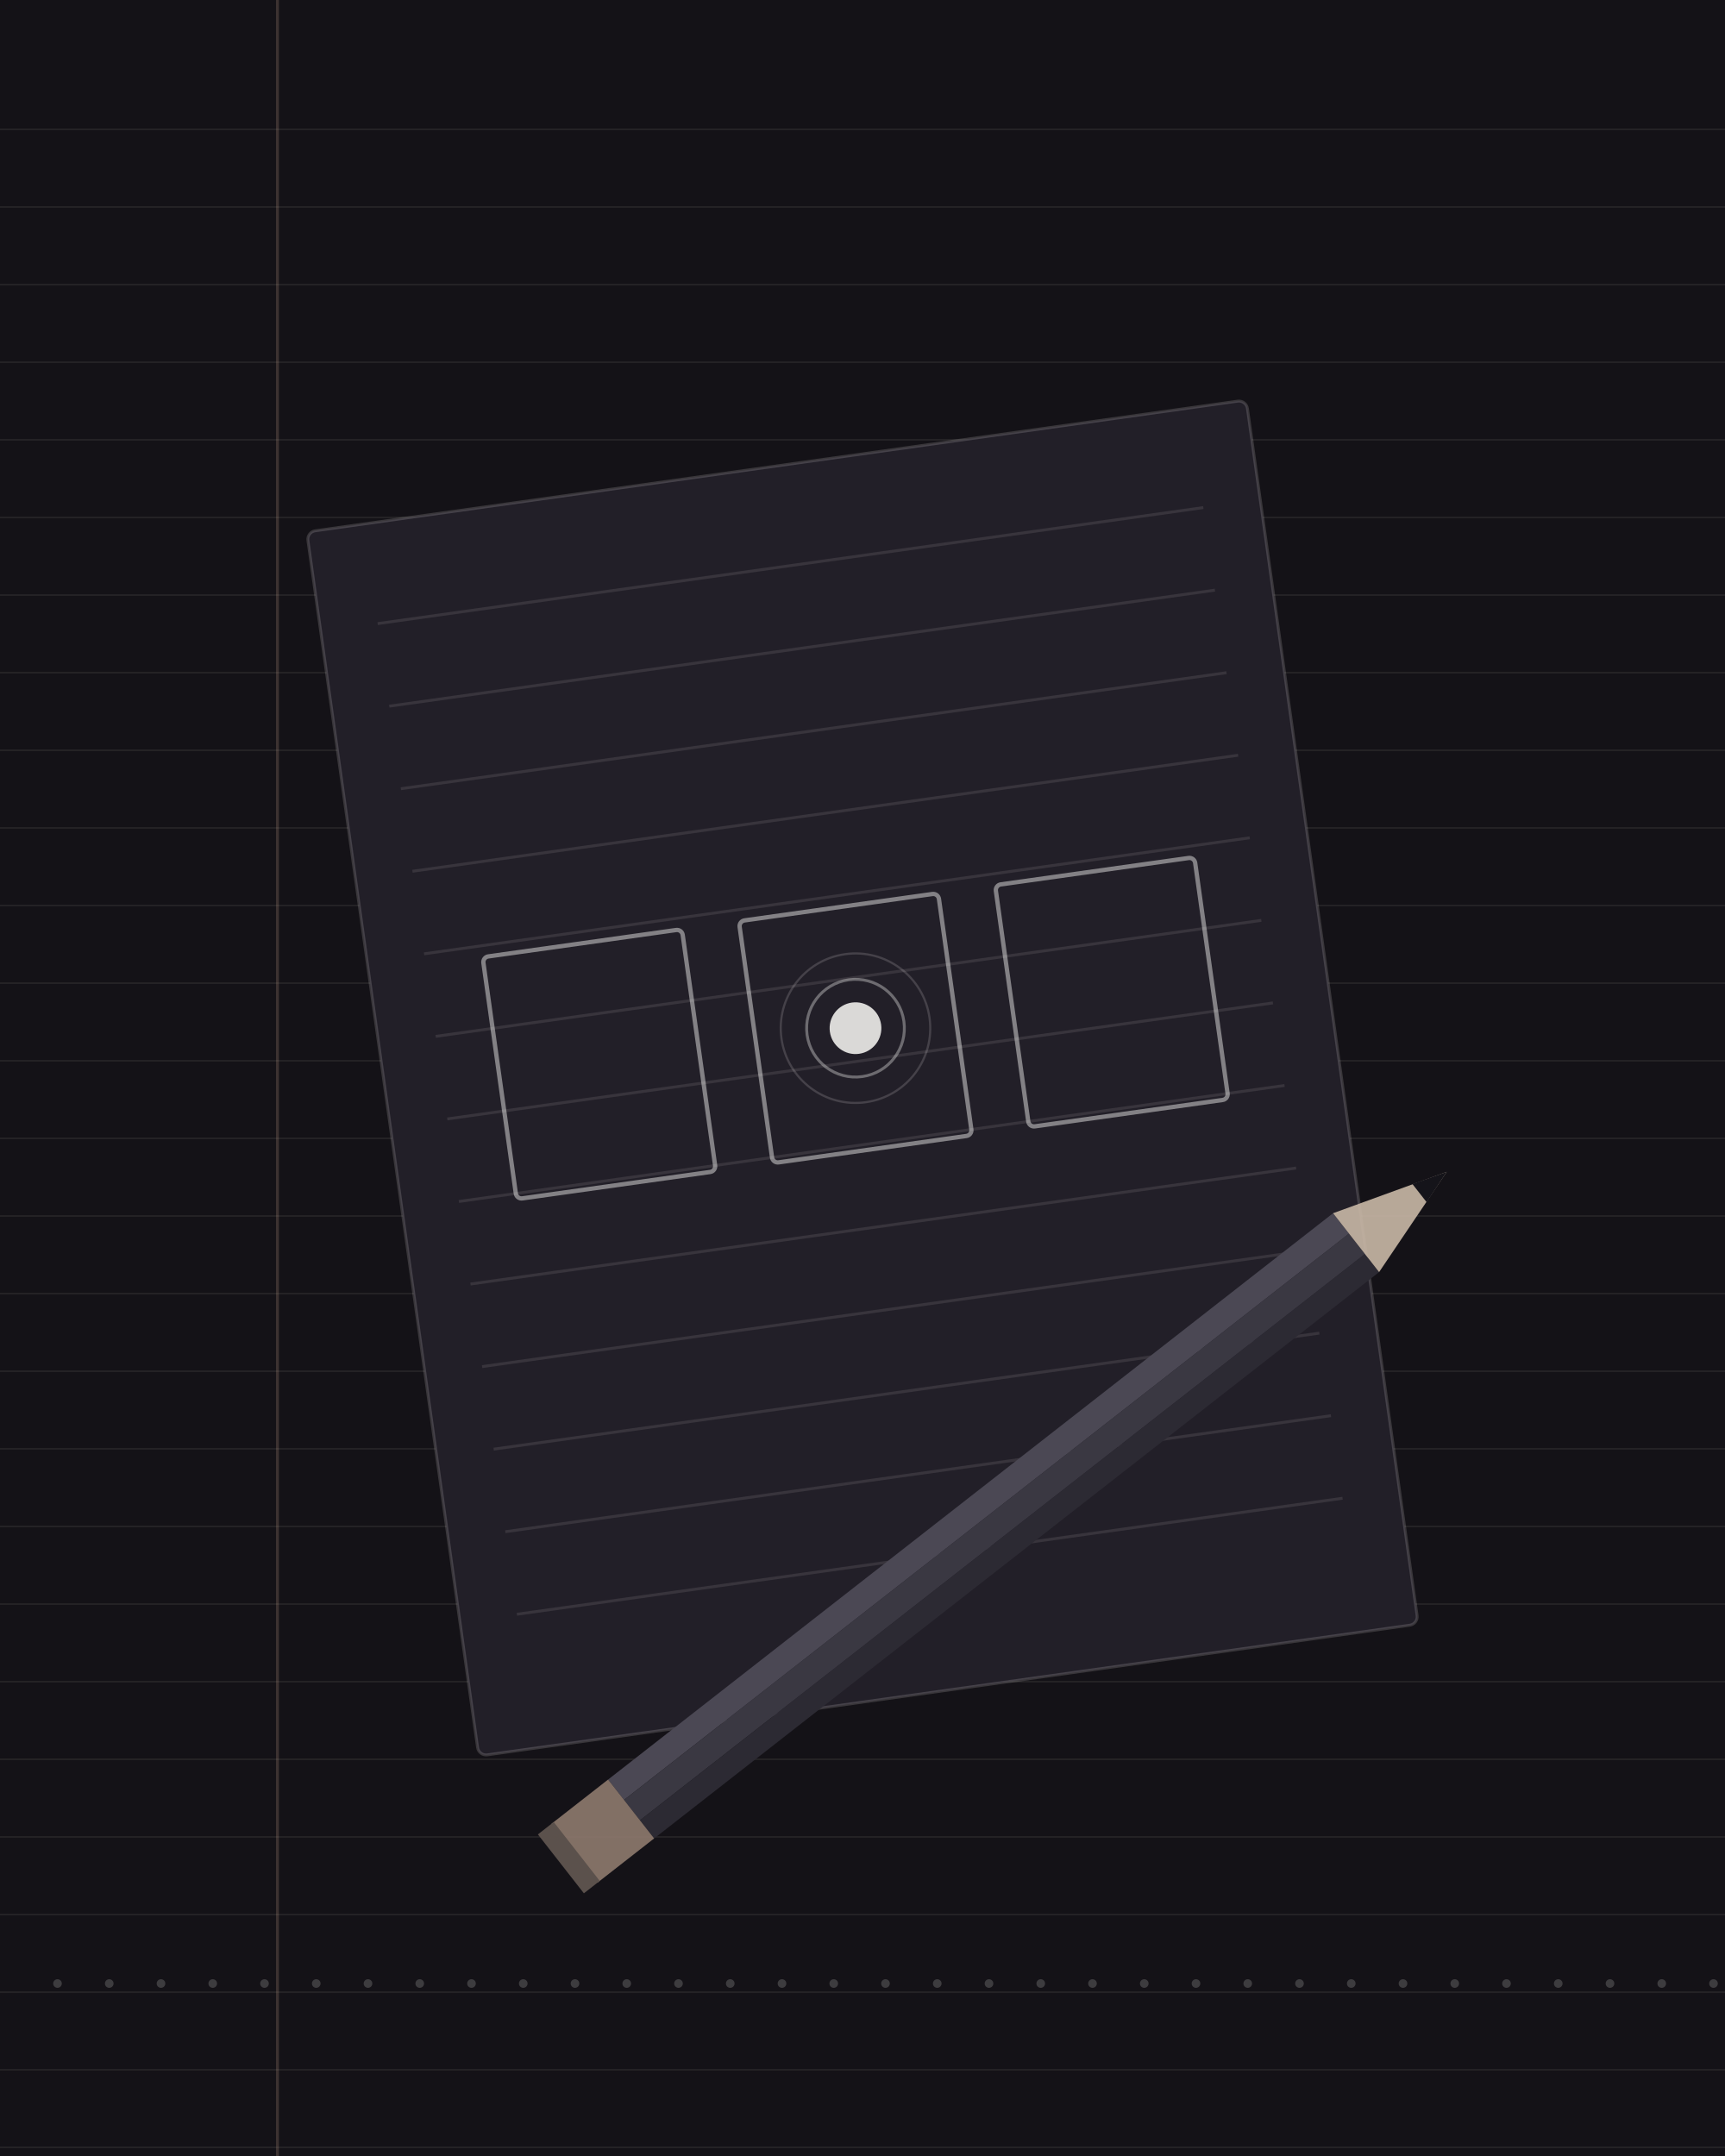
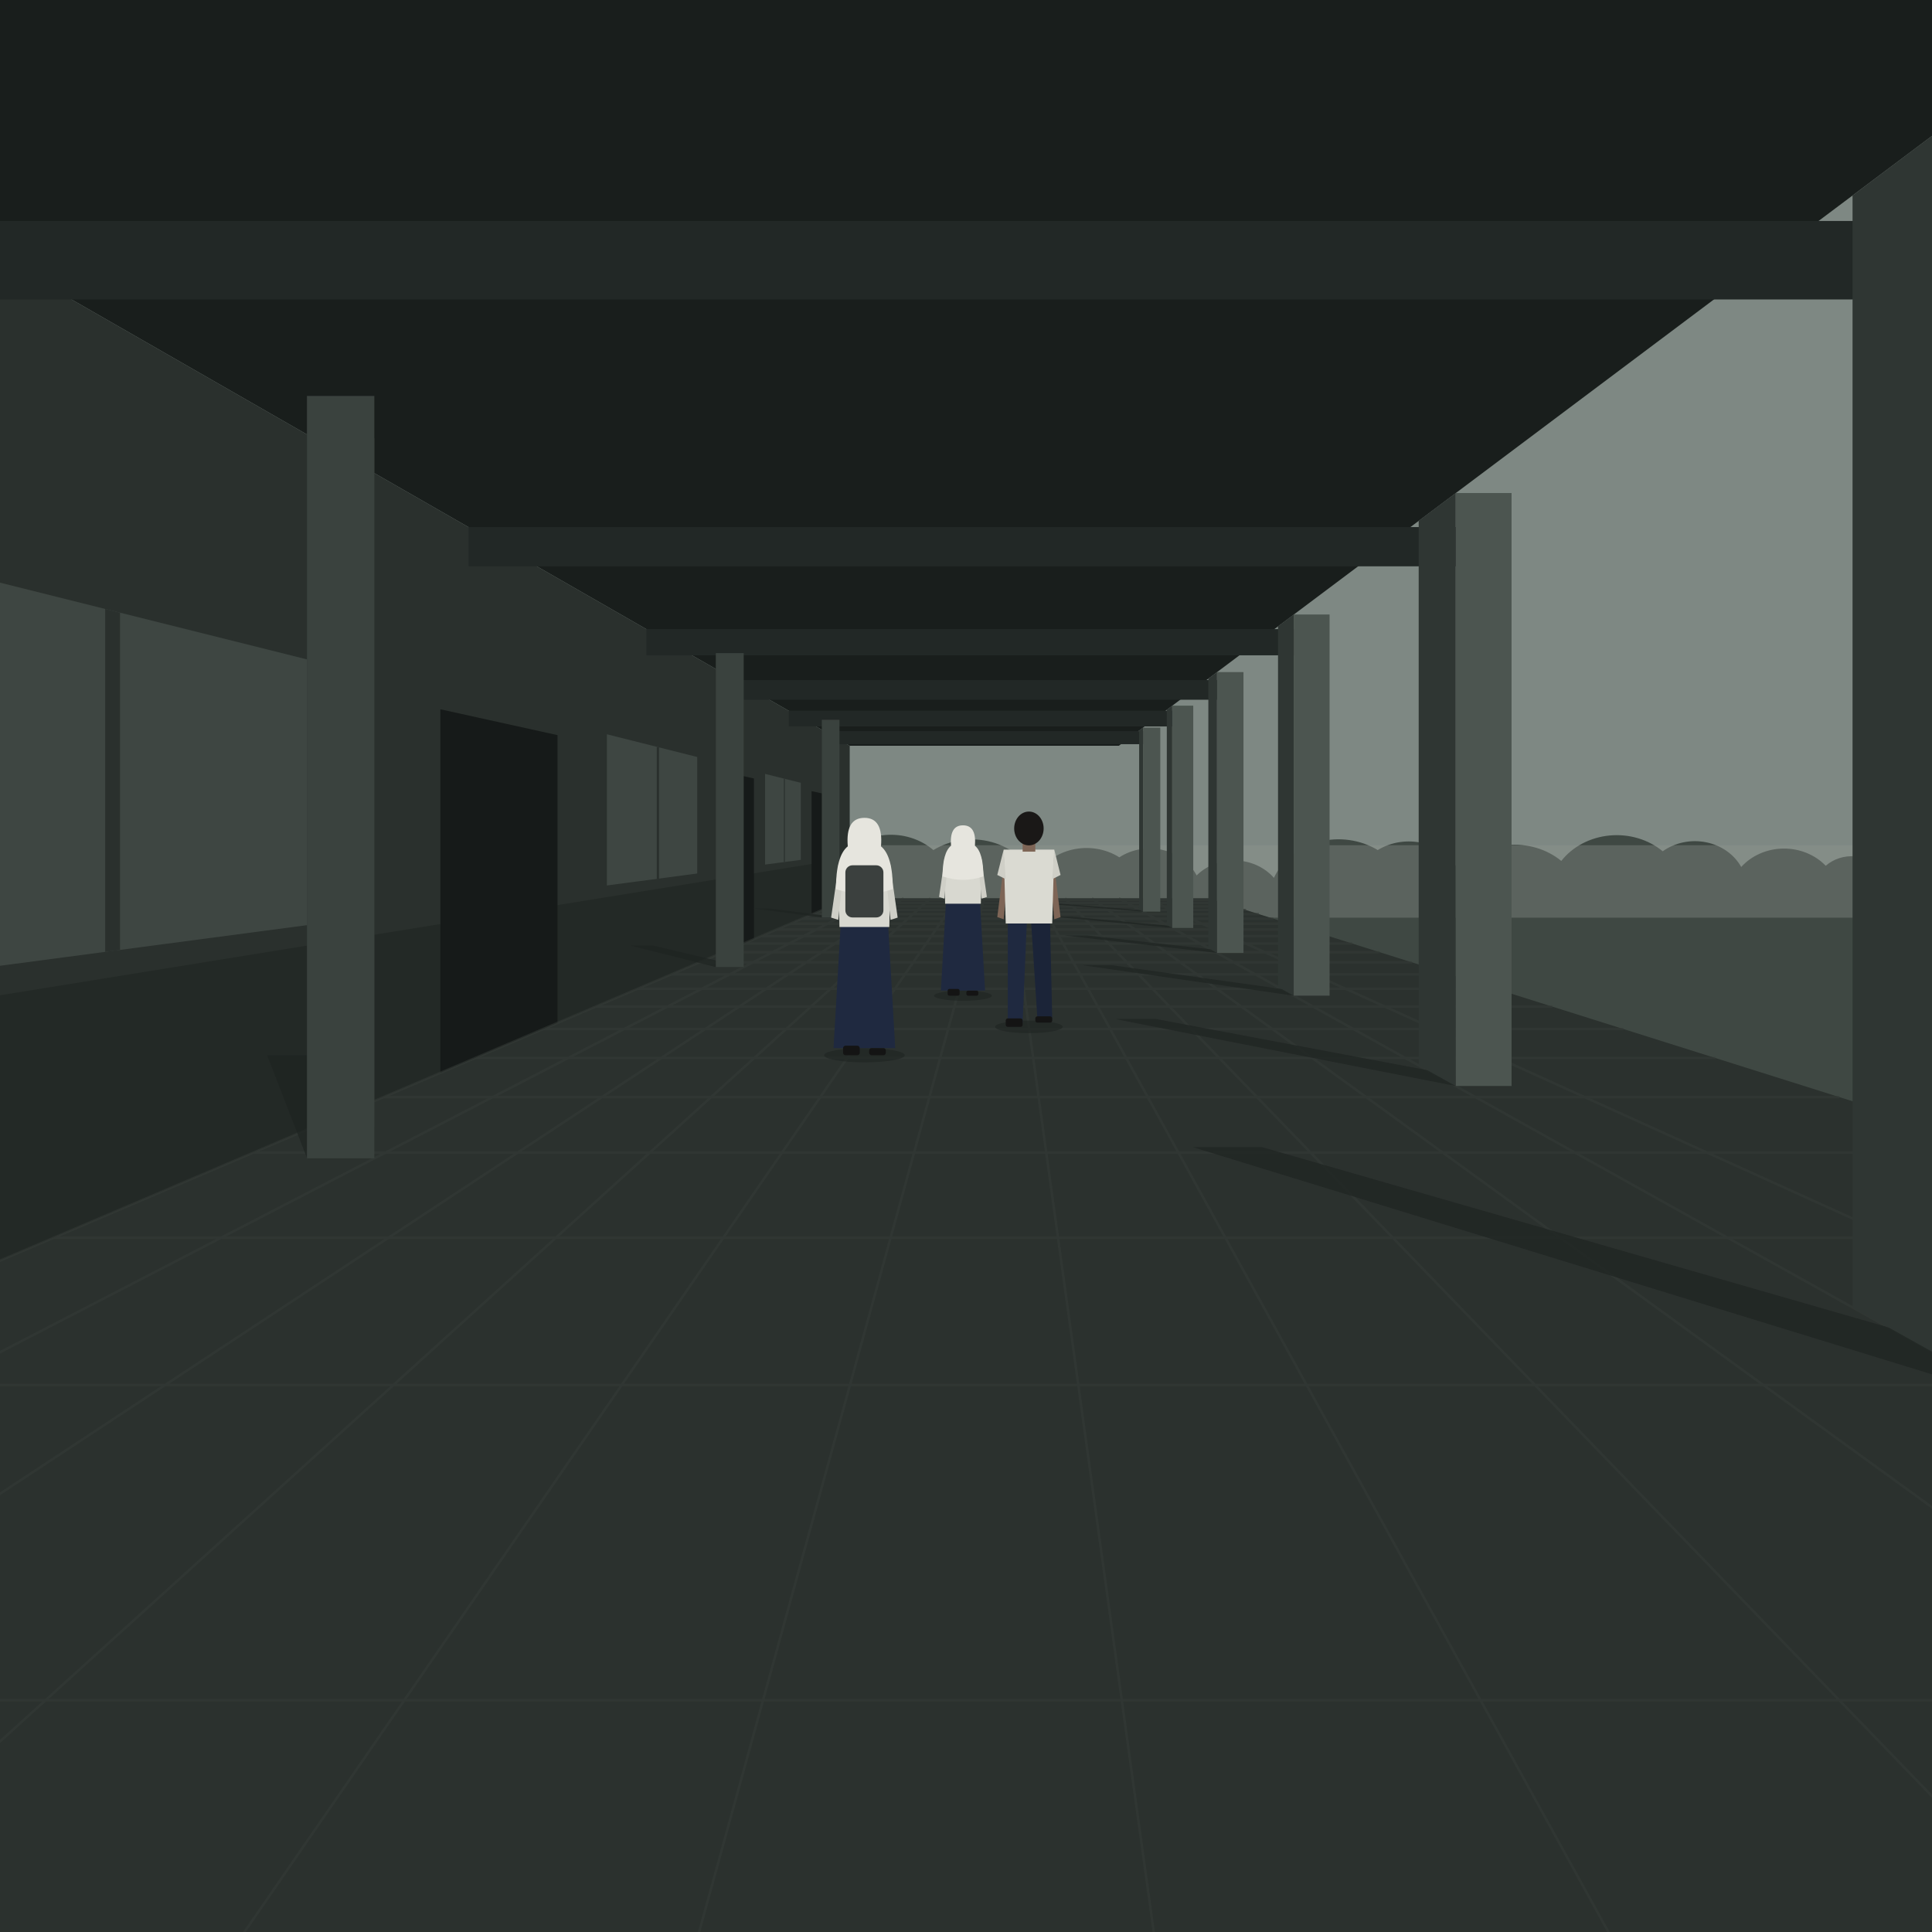
- <svg xmlns="http://www.w3.org/2000/svg" viewBox="0 0 1200 1500" width="1200" height="1500" preserveAspectRatio="xMidYMid slice">
-   <rect width="1200" height="1500" fill="#141217" />
-   <path d="M0 90H1200M0 144H1200M0 198H1200M0 252H1200M0 306H1200M0 360H1200M0 414H1200M0 468H1200M0 522H1200M0 576H1200M0 630H1200M0 684H1200M0 738H1200M0 792H1200M0 846H1200M0 900H1200M0 954H1200M0 1008H1200M0 1062H1200M0 1116H1200M0 1170H1200M0 1224H1200M0 1278H1200M0 1332H1200M0 1386H1200M0 1440H1200M0 1494H1200" stroke="#FAF9F6" stroke-width="1.2" opacity=".07" fill="none" />
-   <rect x="192" y="0" width="2" height="1500" fill="#C9A38F" opacity=".22" />
-   <g transform="rotate(-8 600 750)">
-     <rect x="270" y="320" width="660" height="860" rx="6" fill="#221F28" />
-     <rect x="270" y="320" width="660" height="860" rx="6" fill="none" stroke="#FAF9F6" stroke-opacity=".16" stroke-width="2" />
-     <path d="M310 390H890" stroke="#FAF9F6" stroke-opacity=".10" stroke-width="2" />
-     <path d="M310 448H890" stroke="#FAF9F6" stroke-opacity=".10" stroke-width="2" />
-     <path d="M310 506H890" stroke="#FAF9F6" stroke-opacity=".10" stroke-width="2" />
-     <path d="M310 564H890" stroke="#FAF9F6" stroke-opacity=".10" stroke-width="2" />
-     <path d="M310 622H890" stroke="#FAF9F6" stroke-opacity=".10" stroke-width="2" />
-     <path d="M310 680H890" stroke="#FAF9F6" stroke-opacity=".10" stroke-width="2" />
-     <path d="M310 738H890" stroke="#FAF9F6" stroke-opacity=".10" stroke-width="2" />
-     <path d="M310 796H890" stroke="#FAF9F6" stroke-opacity=".10" stroke-width="2" />
-     <path d="M310 854H890" stroke="#FAF9F6" stroke-opacity=".10" stroke-width="2" />
-     <path d="M310 912H890" stroke="#FAF9F6" stroke-opacity=".10" stroke-width="2" />
-     <path d="M310 970H890" stroke="#FAF9F6" stroke-opacity=".10" stroke-width="2" />
-     <path d="M310 1028H890" stroke="#FAF9F6" stroke-opacity=".10" stroke-width="2" />
-     <path d="M310 1086H890" stroke="#FAF9F6" stroke-opacity=".10" stroke-width="2" />
-     <rect x="350" y="630" width="140" height="170" rx="4" fill="none" stroke="#FAF9F6" stroke-opacity=".45" stroke-width="3" />
-     <rect x="530" y="630" width="140" height="170" rx="4" fill="none" stroke="#FAF9F6" stroke-opacity=".45" stroke-width="3" />
-     <rect x="710" y="630" width="140" height="170" rx="4" fill="none" stroke="#FAF9F6" stroke-opacity=".45" stroke-width="3" />
-     <circle cx="600" cy="715" r="18" fill="#FAF9F6" fill-opacity=".85" />
-     <circle cx="600" cy="715" r="34" fill="none" stroke="#FAF9F6" stroke-opacity=".35" stroke-width="2" />
-     <circle cx="600" cy="715" r="52" fill="none" stroke="#FAF9F6" stroke-opacity=".16" stroke-width="1.5" />
-   </g>
-   <g transform="translate(770 1000) rotate(-38)">
-     <rect x="-420" y="-26" width="640" height="18" fill="#4B4854" />
-     <rect x="-420" y="-8" width="640" height="18" fill="#3A3842" />
-     <rect x="-420" y="10" width="640" height="16" fill="#2C2A33" />
-     <rect x="-470" y="-26" width="50" height="52" fill="#8E7A6E" opacity=".9" />
-     <rect x="-482" y="-26" width="14" height="52" fill="#5B514C" />
-     <path d="M220 -26L300 0L220 26Z" fill="#C9B8A6" opacity=".9" />
-     <path d="M276 -8L300 0L276 8Z" fill="#15141A" />
-   </g>
-   <g fill="#FAF9F6" opacity=".18">
-     <circle cx="40" cy="1380" r="3" />
-     <circle cx="76" cy="1380" r="3" />
-     <circle cx="112" cy="1380" r="3" />
-     <circle cx="148" cy="1380" r="3" />
-     <circle cx="184" cy="1380" r="3" />
-     <circle cx="220" cy="1380" r="3" />
-     <circle cx="256" cy="1380" r="3" />
-     <circle cx="292" cy="1380" r="3" />
-     <circle cx="328" cy="1380" r="3" />
-     <circle cx="364" cy="1380" r="3" />
-     <circle cx="400" cy="1380" r="3" />
-     <circle cx="436" cy="1380" r="3" />
-     <circle cx="472" cy="1380" r="3" />
-     <circle cx="508" cy="1380" r="3" />
-     <circle cx="544" cy="1380" r="3" />
-     <circle cx="580" cy="1380" r="3" />
-     <circle cx="616" cy="1380" r="3" />
-     <circle cx="652" cy="1380" r="3" />
-     <circle cx="688" cy="1380" r="3" />
-     <circle cx="724" cy="1380" r="3" />
-     <circle cx="760" cy="1380" r="3" />
-     <circle cx="796" cy="1380" r="3" />
-     <circle cx="832" cy="1380" r="3" />
-     <circle cx="868" cy="1380" r="3" />
-     <circle cx="904" cy="1380" r="3" />
-     <circle cx="940" cy="1380" r="3" />
-     <circle cx="976" cy="1380" r="3" />
-     <circle cx="1012" cy="1380" r="3" />
-     <circle cx="1048" cy="1380" r="3" />
-     <circle cx="1084" cy="1380" r="3" />
-     <circle cx="1120" cy="1380" r="3" />
-     <circle cx="1156" cy="1380" r="3" />
-     <circle cx="1192" cy="1380" r="3" />
-   </g>
+ <svg xmlns="http://www.w3.org/2000/svg" viewBox="0 0 1600 1600" width="1600" height="1600" preserveAspectRatio="xMidYMid slice">
+   <rect x="0" y="0" width="1600" height="750" fill="#7E8883" />
+   <path fill="#3F4843" d="M0 730A34 31 0 0 1 51 727A39 36 0 0 1 110 725A28 25 0 0 1 153 718A57 51 0 0 1 238 706A52 47 0 0 1 316 723A44 40 0 0 1 383 722A32 29 0 0 1 431 727A33 30 0 0 1 481 702A54 49 0 0 1 562 706A53 48 0 0 1 642 724A37 33 0 0 1 696 711A51 46 0 0 1 773 704A56 50 0 0 1 857 727A47 42 0 0 1 927 710A43 39 0 0 1 991 725A42 38 0 0 1 1055 727A58 52 0 0 1 1141 704A45 40 0 0 1 1208 721A57 51 0 0 1 1293 713A56 50 0 0 1 1377 705A43 39 0 0 1 1442 718A46 42 0 0 1 1512 717A31 28 0 0 1 1559 721A54 48 0 0 1 1640 729L1600 1600L0 1600Z" />
+   <rect x="0" y="700" width="1600" height="60" fill="#8E968F" opacity=".35" />
+   <path fill="#191E1C" d="M-3098.9 -1563.3L3834.4 -1563.3L926.6 617.6L703.7 617.6Z" />
+   <path fill="#2B312E" d="M-3098.9 2365.6L6145.6 2365.6L1000.9 743.9L703.7 743.9Z" />
+   <path fill="#2A302D" d="M-3098.9 2365.6L-3098.9 -1563.3L703.7 617.6L703.7 743.9Z" />
+   <path fill="#232926" d="M-3098.9 2365.6L-3098.9 1325.6L703.7 710.4L703.7 743.9Z" />
+   <path fill="#3E4642" d="M-275.0 836.2L-275.0 413.8L277.5 551.9L277.5 763.1Z" />
+   <path fill="#2A302D" d="M87.1 788.3L87.1 504.3L99.4 507.4L99.4 786.7Z" />
+   <path fill="#161A19" d="M364.7 888.4L364.7 587.4L461.7 608.8L461.7 847.1Z" />
+   <path fill="#3E4642" d="M502.6 733.3L502.6 608.1L577.4 626.9L577.4 723.4Z" />
+   <path fill="#2A302D" d="M543.9 727.9L543.9 618.5L545.8 618.9L545.8 727.6Z" />
+   <path fill="#161A19" d="M597.4 789.2L597.4 638.7L624.4 644.7L624.4 777.7Z" />
+   <path fill="#3E4642" d="M633.6 716.0L633.6 640.9L663.2 648.3L663.2 712.1Z" />
+   <path fill="#2A302D" d="M649.2 713.9L649.2 644.8L650.0 645.0L650.0 713.8Z" />
+   <path fill="#161A19" d="M672.1 757.3L672.1 655.2L685.1 658.0L685.1 751.8Z" />
+   <path d="M-3098.9 2365.6L703.7 743.9M-2405.6 2365.6L726.0 743.9M-1712.2 2365.6L748.3 743.9M-1018.9 2365.6L770.6 743.9M-325.6 2365.6L792.9 743.9M367.8 2365.6L815.1 743.9M1061.1 2365.6L837.4 743.9M1754.4 2365.6L859.7 743.9M2447.8 2365.6L882.0 743.9M3141.1 2365.6L904.3 743.9M3834.4 2365.6L926.6 743.9M4527.8 2365.6L948.9 743.9M-3098.9 2365.6L6145.6 2365.6M-853.8 1408.1L3108.1 1408.1M-241.5 1147.0L2279.7 1147.0M44.2 1025.1L1893.1 1025.1M209.6 954.6L1669.3 954.6M317.5 908.6L1523.3 908.6M393.5 876.2L1420.6 876.2M449.8 852.2L1344.4 852.2M493.2 833.6L1285.6 833.6M527.8 818.9L1238.9 818.9M555.9 806.9L1200.9 806.9M579.2 797.0L1169.3 797.0M598.9 788.6L1142.7 788.6M615.7 781.4L1119.9 781.4M630.2 775.2L1100.3 775.2M642.9 769.8L1083.1 769.8M654.1 765.0L1068.0 765.0M664.0 760.8L1054.6 760.8M672.8 757.0L1042.6 757.0M680.8 753.6L1031.9 753.6M688.0 750.6L1022.1 750.6M694.5 747.8L1013.3 747.8M700.5 745.2L1005.2 745.2" stroke="#343B37" stroke-width="2" fill="none" opacity=".55" />
+   <path fill="#222826" d="M-54.0 183.0L1610.0 183.0L1610.0 248.0L-54.0 248.0Z" />
+   <path fill="#222826" d="M388.0 436.5L1220.0 436.5L1220.0 469.0L388.0 469.0Z" />
+   <path fill="#222826" d="M535.3 521.0L1090.0 521.0L1090.0 542.7L535.3 542.7Z" />
+   <path fill="#222826" d="M609.0 563.2L1025.0 563.2L1025.0 579.5L609.0 579.5Z" />
+   <path fill="#222826" d="M653.2 588.6L986.0 588.6L986.0 601.6L653.2 601.6Z" />
+   <path fill="#222826" d="M682.7 605.5L960.0 605.5L960.0 616.3L682.7 616.3Z" />
+   <path fill="#1E2321" d="M1675.0 1161.2L1779.0 1161.2L1045.2 950.0L987.8 950.0Z" opacity=".7" />
+   <path fill="#2F3633" d="M1675.0 1161.2L1675.0 56.2L1534.2 161.9L1534.2 1082.7Z" />
+   <path fill="#4C5550" d="M1675.0 1161.2L1779.0 1161.2L1779.0 56.2L1675.0 56.2Z" />
+   <path fill="#1E2321" d="M1205.6 899.4L1251.8 899.4L957.3 843.9L923.4 843.9Z" opacity=".7" />
+   <path fill="#2F3633" d="M1205.6 899.4L1205.6 408.3L1174.9 431.3L1174.9 882.3Z" />
+   <path fill="#4C5550" d="M1205.6 899.4L1251.8 899.4L1251.8 408.3L1205.6 408.3Z" />
+   <path fill="#1E2321" d="M1071.4 824.6L1101.1 824.6L920.4 799.3L896.3 799.3Z" opacity=".7" />
+   <path fill="#2F3633" d="M1071.4 824.6L1071.4 508.9L1058.4 518.7L1058.4 817.4Z" />
+   <path fill="#4C5550" d="M1071.4 824.6L1101.1 824.6L1101.1 508.9L1071.4 508.9Z" />
+   <path fill="#1E2321" d="M1007.9 789.2L1029.8 789.2L900.1 774.7L881.4 774.7Z" opacity=".7" />
+   <path fill="#2F3633" d="M1007.9 789.2L1007.9 556.6L1000.7 562.0L1000.7 785.2Z" />
+   <path fill="#4C5550" d="M1007.9 789.2L1029.8 789.2L1029.8 556.6L1007.9 556.6Z" />
+   <path fill="#1E2321" d="M970.8 768.5L988.2 768.5L887.2 759.2L872.0 759.2Z" opacity=".7" />
+   <path fill="#2F3633" d="M970.8 768.5L970.8 584.4L966.3 587.8L966.3 766.0Z" />
+   <path fill="#4C5550" d="M970.8 768.5L988.2 768.5L988.2 584.4L970.8 584.4Z" />
+   <path fill="#1E2321" d="M946.6 755.0L960.9 755.0L878.4 748.4L865.5 748.4Z" opacity=".7" />
+   <path fill="#2F3633" d="M946.6 755.0L946.6 602.6L943.4 604.9L943.4 753.3Z" />
+   <path fill="#4C5550" d="M946.6 755.0L960.9 755.0L960.9 602.6L946.6 602.6Z" />
+   <path fill="#1E2321" d="M254.3 959.3L310.0 959.3L259.3 873.9L221.2 873.9Z" opacity=".7" />
+   <path fill="#2F3633" d="M254.3 959.3L254.3 327.9L310.0 362.9L310.0 933.2Z" />
+   <path fill="#3A423E" d="M254.3 959.3L310.0 959.3L310.0 327.9L254.3 327.9Z" />
+   <path fill="#1E2321" d="M592.9 800.9L615.9 800.9L541.1 783.1L521.9 783.1Z" opacity=".7" />
+   <path fill="#2F3633" d="M592.9 800.9L592.9 540.9L603.0 547.2L603.0 796.2Z" />
+   <path fill="#3A423E" d="M592.9 800.9L615.9 800.9L615.9 540.9L592.9 540.9Z" />
+   <path fill="#1E2321" d="M680.7 759.8L695.2 759.8L636.6 752.3L623.7 752.3Z" opacity=".7" />
+   <path fill="#2F3633" d="M680.7 759.8L680.7 596.1L684.8 598.6L684.8 757.9Z" />
+   <path fill="#3A423E" d="M680.7 759.8L695.2 759.8L695.2 596.1L680.7 596.1Z" />
+   <ellipse cx="797.5" cy="824.6" rx="24.0" ry="4.2" fill="#1E2321" opacity=".6" />
+   <path fill="#1F2940" d="M783.4 747.0L811.6 747.0L815.8 820.4L779.2 820.4Z" />
+   <rect x="784.8" y="819.0" width="9.9" height="5.6" rx="1.4" fill="#141414" />
+   <rect x="800.3" y="820.4" width="9.9" height="4.2" rx="1.4" fill="#141414" />
+   <path fill="#D8D8D0" d="M782.0 711.7L813.0 711.7L812.3 748.4L782.7 748.4Z" />
+   <path fill="#CFCFC7" d="M782.0 713.1L777.7 742.8L782.0 744.2L784.8 717.4Z" />
+   <path fill="#CFCFC7" d="M813.0 713.1L817.3 742.8L813.0 744.2L810.2 717.4Z" />
+   <path fill="#E6E5DE" d="M780.6 725.8Q780.6 706.1 787.6 700.4Q786.2 683.5 797.5 683.5Q808.8 683.5 807.4 700.4Q814.4 706.1 814.4 725.8Q797.5 731.5 780.6 725.8Z" />
+   <ellipse cx="852.1" cy="850.4" rx="28.0" ry="5.2" fill="#1E2321" opacity=".6" />
+   <path fill="#1F2940" d="M834.6 763.0L850.4 763.0L846.9 846.9L834.6 846.9Z" />
+   <path fill="#1B2438" d="M853.9 763.0L869.6 763.0L871.4 843.4L859.1 843.4Z" />
+   <rect x="832.9" y="843.4" width="14.0" height="7.0" rx="1.7" fill="#141414" />
+   <rect x="857.4" y="841.7" width="14.0" height="5.2" rx="1.7" fill="#141414" />
+   <path fill="#7E6556" d="M831.2 717.6L825.9 759.5L831.2 761.3L834.6 724.6Z" />
+   <path fill="#7E6556" d="M873.1 717.6L878.3 759.5L873.1 761.3L869.6 724.6Z" />
+   <path fill="#DADAD2" d="M831.2 703.6L873.1 703.6L871.4 764.8L832.9 764.8Z" />
+   <path fill="#CFCFC7" d="M831.2 703.6L825.9 724.6L832.9 728.1Z" />
+   <path fill="#CFCFC7" d="M873.1 703.6L878.3 724.6L871.4 728.1Z" />
+   <rect x="846.9" y="694.8" width="10.5" height="10.5" fill="#7E6556" />
+   <ellipse cx="852.1" cy="686.1" rx="12.2" ry="14.0" fill="#1A1817" />
+   <ellipse cx="715.9" cy="873.9" rx="33.4" ry="5.9" fill="#1E2321" opacity=".6" />
+   <path fill="#1F2940" d="M696.2 765.8L735.5 765.8L741.4 868.0L690.3 868.0Z" />
+   <rect x="698.2" y="866.0" width="13.8" height="7.9" rx="2.0" fill="#141414" />
+   <rect x="719.8" y="868.0" width="13.8" height="5.9" rx="2.0" fill="#141414" />
+   <path fill="#D8D8D0" d="M694.2 716.6L737.5 716.6L736.5 767.7L695.2 767.7Z" />
+   <path fill="#CFCFC7" d="M694.2 718.6L688.3 759.9L694.2 761.8L698.2 724.5Z" />
+   <path fill="#CFCFC7" d="M737.5 718.6L743.4 759.9L737.5 761.8L733.5 724.5Z" />
+   <path fill="#E6E5DE" d="M692.3 736.3Q692.3 708.8 702.1 700.9Q700.1 677.3 715.9 677.3Q731.6 677.3 729.6 700.9Q739.4 708.8 739.4 736.3Q715.9 744.2 692.3 736.3Z" />
+   <rect x="700.1" y="716.6" width="31.5" height="43.2" rx="5.9" fill="#3B403E" />
</svg>
